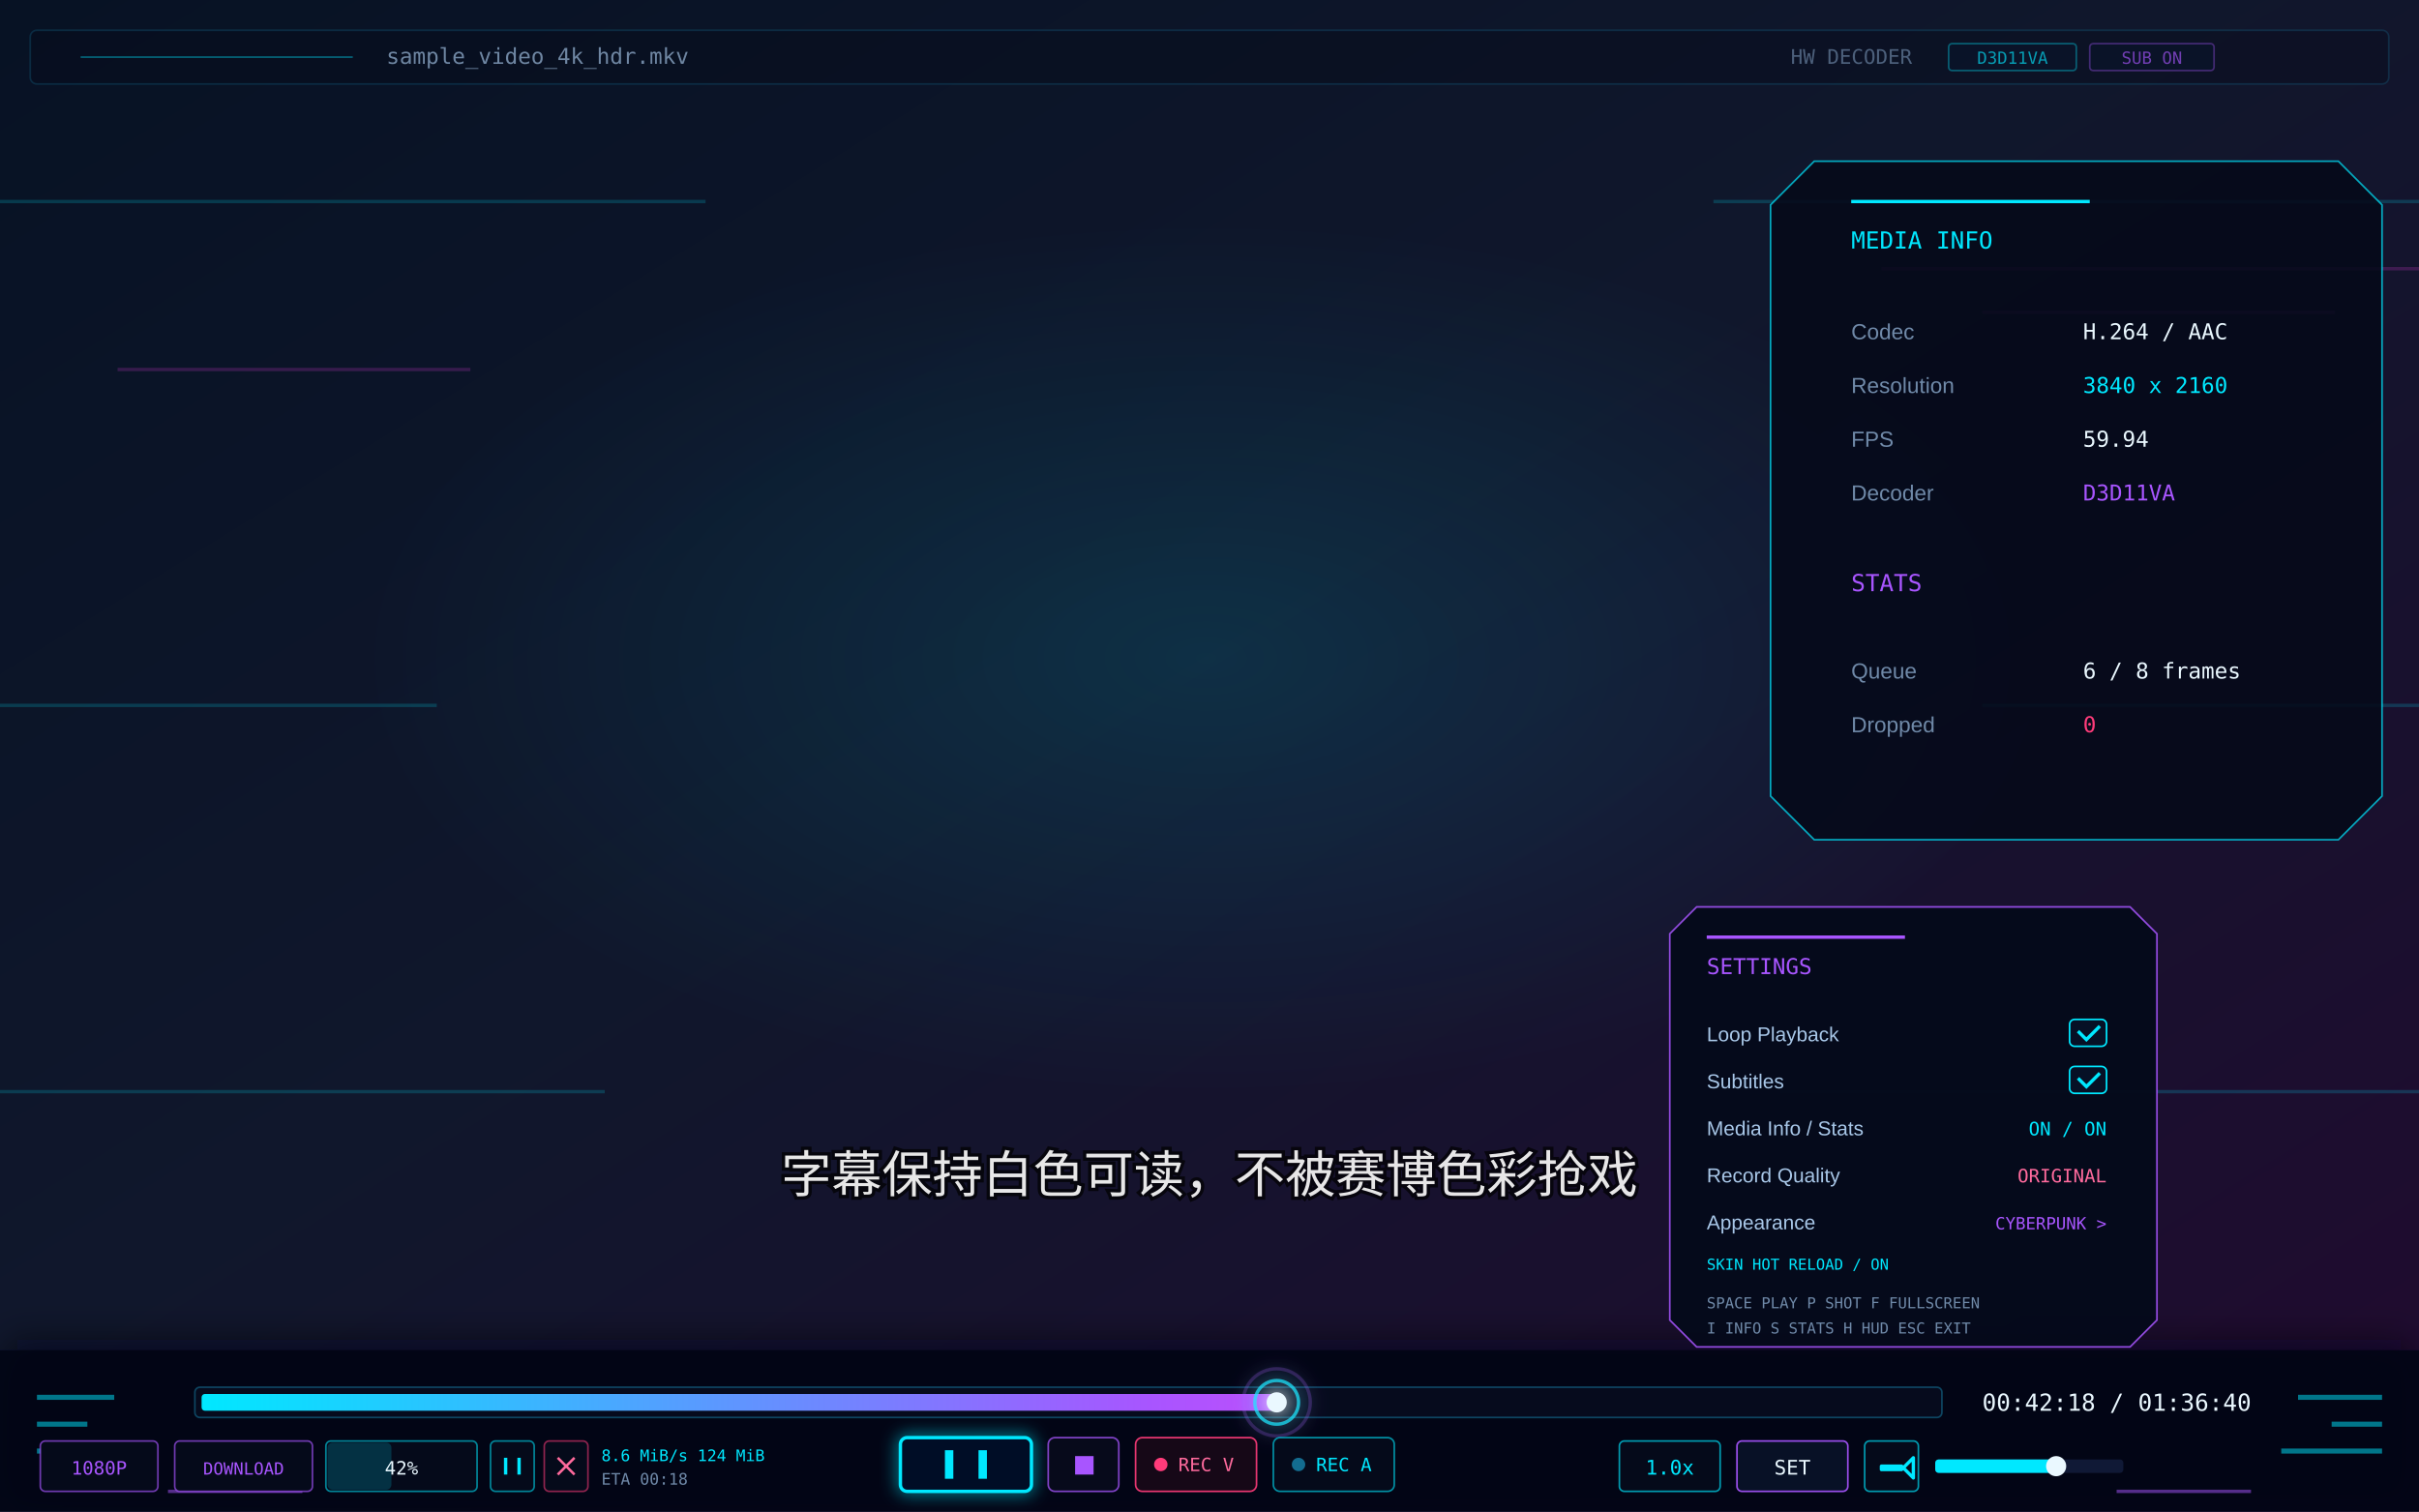
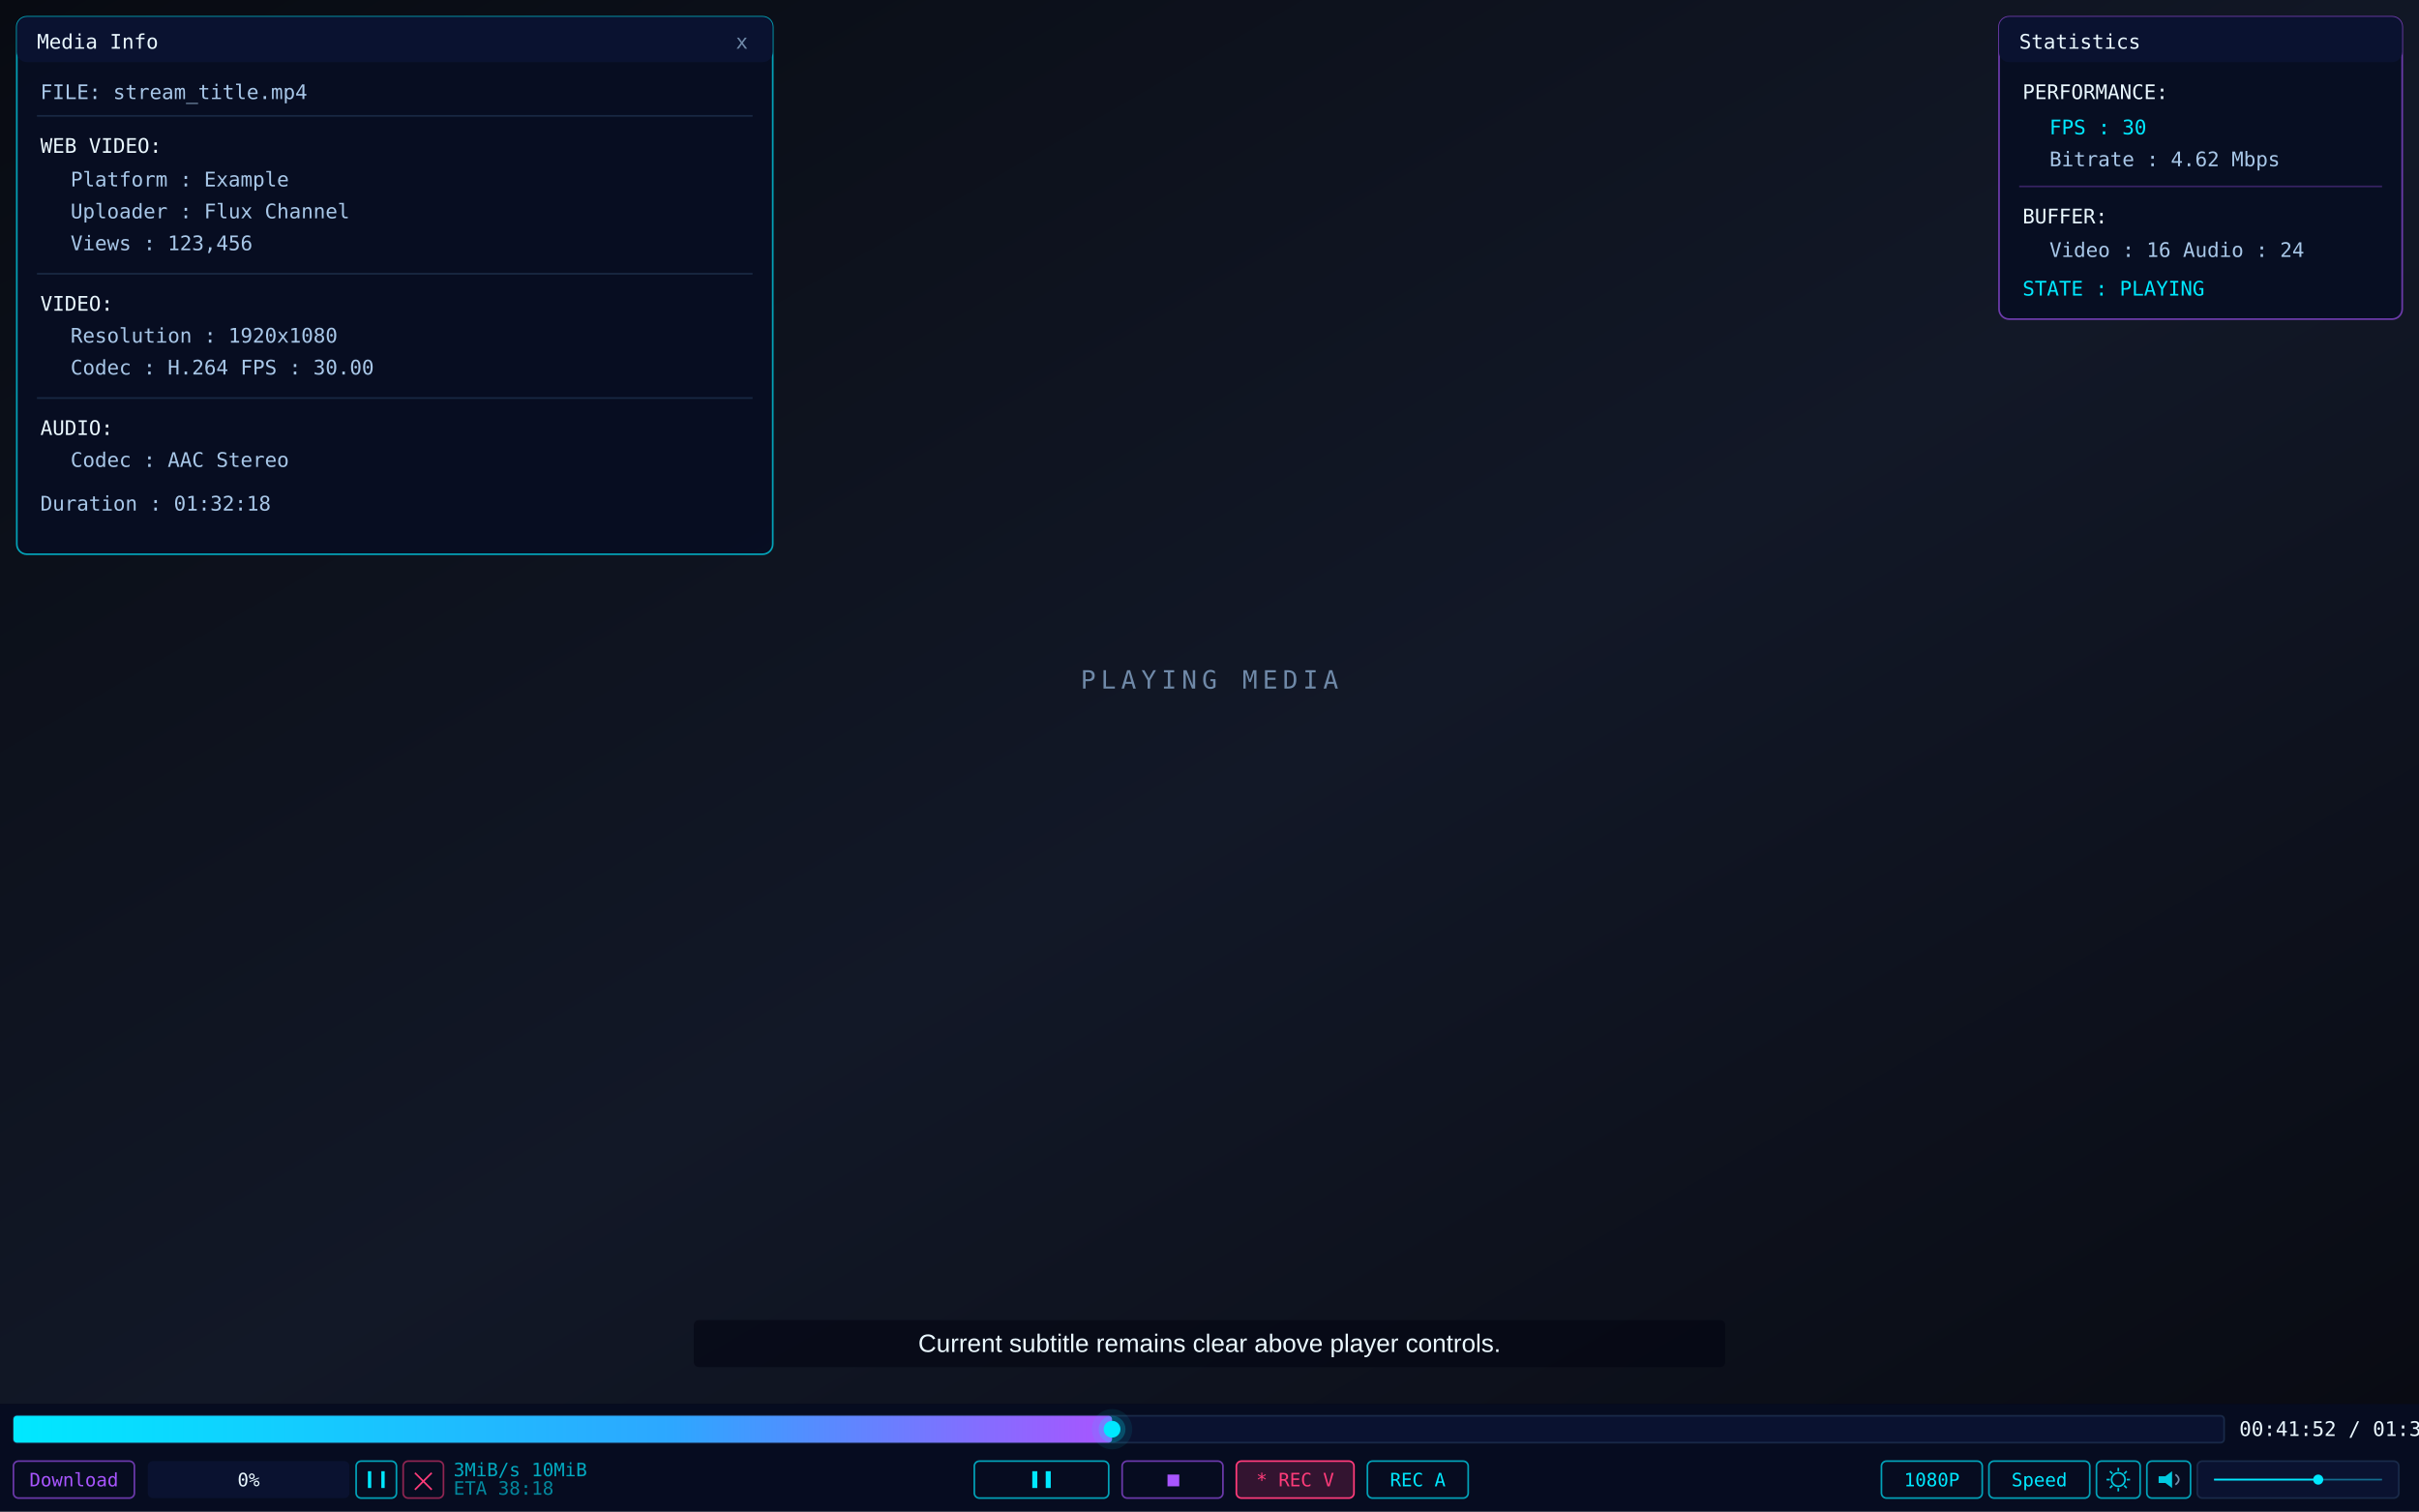
<svg xmlns="http://www.w3.org/2000/svg" width="1440" height="900" viewBox="0 0 1440 900" fill="none">
  <defs>
    <linearGradient id="video" x1="0" y1="0" x2="1" y2="1">
-       <stop stop-color="#071224" />
-       <stop offset="0.45" stop-color="#10172C" />
-       <stop offset="1" stop-color="#210A30" />
+       <stop stop-color="#080B12" />
+       <stop offset=".54" stop-color="#121827" />
+       <stop offset="1" stop-color="#090B13" />
    </linearGradient>
    <linearGradient id="rail" x1="0" y1="0" x2="1" y2="0">
      <stop stop-color="#00E8FF" stop-opacity="0" />
-       <stop offset="0.25" stop-color="#00E8FF" />
-       <stop offset="0.66" stop-color="#A855FF" />
+       <stop offset=".28" stop-color="#00E8FF" />
+       <stop offset=".72" stop-color="#A855FF" />
      <stop offset="1" stop-color="#FF3DF2" stop-opacity="0" />
    </linearGradient>
-     <linearGradient id="progress" x1="120" y1="0" x2="1030" y2="0" gradientUnits="userSpaceOnUse">
+     <linearGradient id="played" x1="0" y1="0" x2="1" y2="0">
      <stop stop-color="#00E8FF" />
-       <stop offset="0.62" stop-color="#A855FF" />
-       <stop offset="1" stop-color="#FF3DF2" />
+       <stop offset=".6" stop-color="#2DA7FF" />
+       <stop offset="1" stop-color="#A855FF" />
    </linearGradient>
-     <radialGradient id="centerGlow" cx="0" cy="0" r="1" gradientUnits="userSpaceOnUse" gradientTransform="translate(718 392) rotate(90) scale(260 500)">
-       <stop stop-color="#00E8FF" stop-opacity="0.12" />
-       <stop offset="1" stop-color="#00E8FF" stop-opacity="0" />
+     <radialGradient id="frame" cx="0" cy="0" r="1" gradientTransform="translate(730 400) scale(520 310)">
+       <stop stop-color="#2DA7FF" stop-opacity=".05" />
+       <stop offset="1" stop-color="#030511" stop-opacity="0" />
    </radialGradient>
-     <filter id="glow" x="-40%" y="-40%" width="180%" height="180%">
-       <feGaussianBlur stdDeviation="5" result="blur" />
-       <feMerge>
-         <feMergeNode in="blur" />
-         <feMergeNode in="SourceGraphic" />
-       </feMerge>
-     </filter>
-     <filter id="softGlow" x="-70%" y="-70%" width="240%" height="240%">
-       <feGaussianBlur stdDeviation="13" result="blur" />
-       <feMerge>
-         <feMergeNode in="blur" />
-         <feMergeNode in="SourceGraphic" />
-       </feMerge>
-     </filter>
  </defs>
  <rect width="1440" height="900" fill="#030511" />
-   <rect x="0" y="0" width="1440" height="900" fill="url(#video)" />
-   <rect width="1440" height="900" fill="url(#centerGlow)" />
-   <g opacity="0.18">
-     <path d="M0 120H420M1020 120H1440M0 420H260M1180 420H1440M0 650H360M1060 650H1440" stroke="#00E8FF" stroke-width="2" />
-     <path d="M1120 160H1440M1180 186H1390M70 220H280" stroke="#FF3DF2" stroke-width="2" />
+   <rect width="1440" height="836" fill="url(#video)" />
+   <rect width="1440" height="836" fill="url(#frame)" />
+   <text x="720" y="410" text-anchor="middle" font-family="Consolas, monospace" font-size="15" fill="#6F89A8" letter-spacing="3">PLAYING MEDIA</text>
+   <g font-family="Consolas, monospace" font-size="12">
+     <rect x="10" y="10" width="450" height="320" rx="6" fill="#070D22" fill-opacity=".92" stroke="#00E8FF" stroke-opacity=".68" />
+     <rect x="10" y="10" width="450" height="27" rx="6" fill="#0A1230" />
+     <text x="22" y="29" fill="#EAF8FF">Media Info</text>
+     <text x="438" y="29" fill="#6F89A8">x</text>
+     <text x="24" y="59" fill="#A8C7E8">FILE: stream_title.mp4</text>
+     <path d="M22 69H448" stroke="#5A8CBE" stroke-opacity=".22" />
+     <text x="24" y="91" fill="#EAF8FF">WEB VIDEO:</text>
+     <text x="42" y="111" fill="#A8C7E8">Platform   : Example</text>
+     <text x="42" y="130" fill="#A8C7E8">Uploader   : Flux Channel</text>
+     <text x="42" y="149" fill="#A8C7E8">Views      : 123,456</text>
+     <path d="M22 163H448" stroke="#5A8CBE" stroke-opacity=".22" />
+     <text x="24" y="185" fill="#EAF8FF">VIDEO:</text>
+     <text x="42" y="204" fill="#A8C7E8">Resolution : 1920x1080</text>
+     <text x="42" y="223" fill="#A8C7E8">Codec      : H.264  FPS : 30.00</text>
+     <path d="M22 237H448" stroke="#5A8CBE" stroke-opacity=".22" />
+     <text x="24" y="259" fill="#EAF8FF">AUDIO:</text>
+     <text x="42" y="278" fill="#A8C7E8">Codec      : AAC  Stereo</text>
+     <text x="24" y="304" fill="#A8C7E8">Duration   : 01:32:18</text>
  </g>
-   <g opacity="0.64">
-     <rect x="18" y="18" width="1404" height="32" rx="4" fill="#030715" fill-opacity="0.48" stroke="#136C8F" stroke-opacity="0.45" />
-     <path d="M48 34H210" stroke="#00E8FF" stroke-opacity="0.6" />
-     <text x="230" y="38" font-family="Share Tech Mono, Consolas, monospace" font-size="13" fill="#A8C7E8">sample_video_4k_hdr.mkv</text>
-     <text x="1066" y="38" font-family="Share Tech Mono, Consolas, monospace" font-size="12" fill="#6F89A8">HW DECODER</text>
-     <rect x="1160" y="26" width="76" height="16" rx="2" fill="#061126" stroke="#00E8FF" stroke-opacity="0.55" />
-     <text x="1198" y="38" text-anchor="middle" font-family="Share Tech Mono, Consolas, monospace" font-size="10" fill="#00E8FF">D3D11VA</text>
-     <rect x="1244" y="26" width="74" height="16" rx="2" fill="#061126" stroke="#A855FF" stroke-opacity="0.55" />
-     <text x="1281" y="38" text-anchor="middle" font-family="Share Tech Mono, Consolas, monospace" font-size="10" fill="#A855FF">SUB ON</text>
+   <g font-family="Consolas, monospace" font-size="12">
+     <rect x="1190" y="10" width="240" height="180" rx="6" fill="#070D22" fill-opacity=".92" stroke="#A855FF" stroke-opacity=".62" />
+     <rect x="1190" y="10" width="240" height="27" rx="6" fill="#0A1230" />
+     <text x="1202" y="29" fill="#EAF8FF">Statistics</text>
+     <text x="1204" y="59" fill="#EAF8FF">PERFORMANCE:</text>
+     <text x="1220" y="80" fill="#00E8FF">FPS      : 30</text>
+     <text x="1220" y="99" fill="#A8C7E8">Bitrate  : 4.62 Mbps</text>
+     <path d="M1202 111H1418" stroke="#A855FF" stroke-opacity=".3" />
+     <text x="1204" y="133" fill="#EAF8FF">BUFFER:</text>
+     <text x="1220" y="153" fill="#A8C7E8">Video : 16  Audio : 24</text>
+     <text x="1204" y="176" fill="#00E8FF">STATE : PLAYING</text>
  </g>
-   <text x="720" y="710" text-anchor="middle" font-family="Segoe UI, Arial, sans-serif" font-size="30" fill="#FFFFFF" fill-opacity="0.9" stroke="#000000" stroke-opacity="0.7" stroke-width="4" paint-order="stroke">字幕保持白色可读，不被赛博色彩抢戏</text>
-   <g filter="url(#softGlow)">
-     <path d="M0 804H1440V900H0V804Z" fill="#030715" fill-opacity="0.82" />
-     <path d="M0 804H1440" stroke="url(#rail)" stroke-width="4" />
+   <rect x="413" y="786" width="614" height="28" rx="3" fill="#030511" fill-opacity=".55" />
+   <text x="720" y="805" text-anchor="middle" font-family="Arial, sans-serif" font-size="15" fill="#EAF8FF">Current subtitle remains clear above player controls.</text>
+   <rect y="836" width="1440" height="64" fill="#070D22" fill-opacity=".92" />
+   <path d="M0 837H1440" stroke="url(#rail)" stroke-width="2" />
+   <rect x="8" y="843" width="1316" height="16" rx="2" fill="#0A1230" stroke="#5A8CBE" stroke-opacity=".22" />
+   <rect x="8" y="843" width="654" height="16" rx="2" fill="url(#played)" />
+   <circle cx="662" cy="851" r="12" fill="#00E8FF" fill-opacity=".08" />
+   <circle cx="662" cy="851" r="8" fill="#00E8FF" fill-opacity=".22" />
+   <circle cx="662" cy="851" r="5" fill="#00E8FF" />
+   <text x="1333" y="855" font-family="Consolas, monospace" font-size="12" fill="#EAF8FF">00:41:52 / 01:32:18</text>
+   <g font-family="Consolas, monospace" font-size="11">
+     <rect x="8" y="870" width="72" height="22" rx="3" stroke="#A855FF" stroke-opacity=".62" />
+     <text x="44" y="885" text-anchor="middle" fill="#A855FF">Download</text>
+     <rect x="88" y="870" width="120" height="22" rx="3" fill="#0A1230" />
+     <text x="148" y="885" text-anchor="middle" fill="#EAF8FF">0%</text>
+     <rect x="212" y="870" width="24" height="22" rx="3" stroke="#00E8FF" stroke-opacity=".68" />
+     <path d="M220 876V886M228 876V886" stroke="#00E8FF" stroke-width="2" />
+     <rect x="240" y="870" width="24" height="22" rx="3" stroke="#FF3B7A" stroke-opacity=".55" />
+     <path d="M247 877L257 887M257 877L247 887" stroke="#FF3B7A" />
+     <text x="270" y="879" fill="#00E8FF" fill-opacity=".72">3MiB/s  10MiB</text>
+     <text x="270" y="890" fill="#00E8FF" fill-opacity=".56">ETA 38:18</text>
  </g>
-   <path d="M0 804H1440V900H0V804Z" fill="#030715" fill-opacity="0.82" />
-   <path d="M0 804H1440" stroke="url(#rail)" stroke-width="4" />
-   <g opacity="0.5">
-     <path d="M22 832H68M22 848H52M22 864H76M1368 832H1418M1388 848H1418M1358 864H1418" stroke="#00E8FF" stroke-width="3" />
-     <path d="M100 888H180M1260 888H1340" stroke="#A855FF" stroke-width="2" />
+   <g font-family="Consolas, monospace" font-size="11">
+     <rect x="580" y="870" width="80" height="22" rx="3" stroke="#00E8FF" stroke-opacity=".68" />
+     <path d="M616 876V886M624 876V886" stroke="#00E8FF" stroke-width="3" />
+     <rect x="668" y="870" width="60" height="22" rx="3" stroke="#A855FF" stroke-opacity=".62" />
+     <rect x="695" y="878" width="7" height="7" fill="#A855FF" />
+     <rect x="736" y="870" width="70" height="22" rx="3" fill="#FF3B7A" fill-opacity=".18" stroke="#FF3B7A" />
+     <text x="771" y="885" text-anchor="middle" fill="#FF3B7A">* REC V</text>
+     <rect x="814" y="870" width="60" height="22" rx="3" stroke="#00E8FF" stroke-opacity=".68" />
+     <text x="844" y="885" text-anchor="middle" fill="#00E8FF">REC A</text>
  </g>
-   <rect x="116" y="826" width="1040" height="18" rx="3" fill="#060B1D" stroke="#136C8F" stroke-opacity="0.6" />
-   <rect x="120" y="830" width="640" height="10" rx="2" fill="url(#progress)" />
-   <g filter="url(#glow)">
-     <circle cx="760" cy="835" r="6" fill="#EAF8FF" />
-     <circle cx="760" cy="835" r="13" stroke="#00E8FF" stroke-opacity="0.72" stroke-width="2" />
-     <circle cx="760" cy="835" r="20" stroke="#A855FF" stroke-opacity="0.24" stroke-width="2" />
-   </g>
-   <text x="1180" y="840" font-family="Share Tech Mono, Consolas, monospace" font-size="14" fill="#EAF8FF">00:42:18 / 01:36:40</text>
-   <g>
-     <rect x="24" y="858" width="70" height="30" rx="3" fill="#050A1A" stroke="#A855FF" stroke-opacity="0.65" />
-     <text x="59" y="878" text-anchor="middle" font-family="Share Tech Mono, Consolas, monospace" font-size="11" fill="#A855FF">1080P</text>
-     <rect x="104" y="858" width="82" height="30" rx="3" fill="#050A1A" stroke="#A855FF" stroke-opacity="0.65" />
-     <text x="145" y="878" text-anchor="middle" font-family="Share Tech Mono, Consolas, monospace" font-size="10" fill="#A855FF">DOWNLOAD</text>
-     <rect x="194" y="858" width="90" height="30" rx="3" fill="#050A1A" stroke="#00E8FF" stroke-opacity="0.55" />
-     <rect x="195" y="859" width="38" height="28" rx="3" fill="#00E8FF" fill-opacity="0.18" />
-     <text x="239" y="878" text-anchor="middle" font-family="Share Tech Mono, Consolas, monospace" font-size="11" fill="#EAF8FF">42%</text>
-     <rect x="292" y="858" width="26" height="30" rx="3" fill="#050A1A" stroke="#00E8FF" stroke-opacity="0.55" />
-     <path d="M301 868V878M309 868V878" stroke="#00E8FF" stroke-width="2" />
-     <rect x="324" y="858" width="26" height="30" rx="3" fill="#050A1A" stroke="#FF3B7A" stroke-opacity="0.55" />
-     <path d="M332 868L342 878M342 868L332 878" stroke="#FF6A9D" stroke-width="1.5" />
-     <text x="358" y="870" font-family="Share Tech Mono, Consolas, monospace" font-size="9.5" fill="#00E8FF">8.6 MiB/s  124 MiB</text>
-     <text x="358" y="884" font-family="Share Tech Mono, Consolas, monospace" font-size="9.5" fill="#6F89A8">ETA 00:18</text>
-   </g>
-   <g filter="url(#glow)">
-     <rect x="536" y="856" width="78" height="32" rx="4" fill="#061126" stroke="#00E8FF" stroke-width="2" />
-     <path d="M565 866V878M585 866V878" stroke="#00E8FF" stroke-width="5" stroke-linecap="square" />
-   </g>
-   <rect x="624" y="856" width="42" height="32" rx="4" fill="#070A1B" stroke="#A855FF" stroke-opacity="0.75" />
-   <rect x="640" y="867" width="11" height="11" fill="#A855FF" />
-   <rect x="676" y="856" width="72" height="32" rx="4" fill="#160817" stroke="#FF3B7A" stroke-opacity="0.9" />
-   <circle cx="691" cy="872" r="4" fill="#FF3B7A" />
-   <text x="718" y="876" text-anchor="middle" font-family="Share Tech Mono, Consolas, monospace" font-size="11" fill="#FF6A9D">REC V</text>
-   <rect x="758" y="856" width="72" height="32" rx="4" fill="#050A1A" stroke="#00E8FF" stroke-opacity="0.6" />
-   <circle cx="773" cy="872" r="4" fill="#136C8F" />
-   <text x="800" y="876" text-anchor="middle" font-family="Share Tech Mono, Consolas, monospace" font-size="11" fill="#00E8FF">REC A</text>
-   <g>
-     <rect x="964" y="858" width="60" height="30" rx="3" fill="#050A1A" stroke="#00E8FF" stroke-opacity="0.65" />
-     <text x="994" y="878" text-anchor="middle" font-family="Share Tech Mono, Consolas, monospace" font-size="12" fill="#00E8FF">1.0x</text>
-     <rect x="1034" y="858" width="66" height="30" rx="3" fill="#081126" stroke="#A855FF" stroke-opacity="0.9" />
-     <text x="1067" y="878" text-anchor="middle" font-family="Share Tech Mono, Consolas, monospace" font-size="12" fill="#EAF8FF">SET</text>
-     <rect x="1110" y="858" width="32" height="30" rx="3" fill="#050A1A" stroke="#00E8FF" stroke-opacity="0.65" />
-     <path d="M1120 875H1132L1139 868V880L1132 873H1120Z" stroke="#00E8FF" stroke-width="2" stroke-linejoin="round" />
-     <rect x="1152" y="869" width="112" height="8" rx="2" fill="#101936" />
-     <rect x="1152" y="869" width="72" height="8" rx="2" fill="#00E8FF" />
-     <circle cx="1224" cy="873" r="6" fill="#EAF8FF" />
-   </g>
-   <g>
-     <path d="M1010 540H1268L1284 556V786L1268 802H1010L994 786V556L1010 540Z" fill="#050A1A" fill-opacity="0.96" stroke="#A855FF" stroke-opacity="0.85" />
-     <path d="M1016 558H1134" stroke="#A855FF" stroke-width="2" />
-     <text x="1016" y="580" font-family="Share Tech Mono, Consolas, monospace" font-size="13" fill="#A855FF">SETTINGS</text>
-     <path d="M1016 592H1260" stroke="url(#rail)" stroke-width="2" />
-     <text x="1016" y="620" font-family="Segoe UI, Arial, sans-serif" font-size="12" fill="#A8C7E8">Loop Playback</text>
-     <rect x="1232" y="607" width="22" height="16" rx="3" fill="#061126" stroke="#00E8FF" />
-     <path d="M1237 614L1242 619L1250 611" stroke="#00E8FF" stroke-width="2" />
-     <text x="1016" y="648" font-family="Segoe UI, Arial, sans-serif" font-size="12" fill="#A8C7E8">Subtitles</text>
-     <rect x="1232" y="635" width="22" height="16" rx="3" fill="#061126" stroke="#00E8FF" />
-     <path d="M1237 642L1242 647L1250 639" stroke="#00E8FF" stroke-width="2" />
-     <text x="1016" y="676" font-family="Segoe UI, Arial, sans-serif" font-size="12" fill="#A8C7E8">Media Info / Stats</text>
-     <text x="1254" y="676" text-anchor="end" font-family="Share Tech Mono, Consolas, monospace" font-size="11" fill="#00E8FF">ON / ON</text>
-     <text x="1016" y="704" font-family="Segoe UI, Arial, sans-serif" font-size="12" fill="#A8C7E8">Record Quality</text>
-     <text x="1254" y="704" text-anchor="end" font-family="Share Tech Mono, Consolas, monospace" font-size="11" fill="#FF6A9D">ORIGINAL</text>
-     <text x="1016" y="732" font-family="Segoe UI, Arial, sans-serif" font-size="12" fill="#A8C7E8">Appearance</text>
-     <text x="1254" y="732" text-anchor="end" font-family="Share Tech Mono, Consolas, monospace" font-size="10" fill="#A855FF">CYBERPUNK &gt;</text>
-     <text x="1016" y="756" font-family="Share Tech Mono, Consolas, monospace" font-size="9" fill="#00E8FF">SKIN HOT RELOAD / ON</text>
-     <text x="1016" y="779" font-family="Share Tech Mono, Consolas, monospace" font-size="9" fill="#6F89A8">SPACE PLAY  P SHOT  F FULLSCREEN</text>
-     <text x="1016" y="794" font-family="Share Tech Mono, Consolas, monospace" font-size="9" fill="#6F89A8">I INFO  S STATS  H HUD  ESC EXIT</text>
-   </g>
-   <g>
-     <path d="M1080 96H1392L1418 122V474L1392 500H1080L1054 474V122L1080 96Z" fill="#050A1A" fill-opacity="0.88" stroke="#00E8FF" stroke-opacity="0.7" />
-     <path d="M1102 120H1244" stroke="#00E8FF" stroke-width="2" />
-     <text x="1102" y="148" font-family="Share Tech Mono, Consolas, monospace" font-size="14" fill="#00E8FF">MEDIA INFO</text>
-     <path d="M1102 164H1368" stroke="url(#rail)" stroke-width="2" />
-     <text x="1102" y="202" font-family="Segoe UI, Arial, sans-serif" font-size="13" fill="#6F89A8">Codec</text>
-     <text x="1240" y="202" font-family="Share Tech Mono, Consolas, monospace" font-size="13" fill="#EAF8FF">H.264 / AAC</text>
-     <text x="1102" y="234" font-family="Segoe UI, Arial, sans-serif" font-size="13" fill="#6F89A8">Resolution</text>
-     <text x="1240" y="234" font-family="Share Tech Mono, Consolas, monospace" font-size="13" fill="#00E8FF">3840 x 2160</text>
-     <text x="1102" y="266" font-family="Segoe UI, Arial, sans-serif" font-size="13" fill="#6F89A8">FPS</text>
-     <text x="1240" y="266" font-family="Share Tech Mono, Consolas, monospace" font-size="13" fill="#EAF8FF">59.94</text>
-     <text x="1102" y="298" font-family="Segoe UI, Arial, sans-serif" font-size="13" fill="#6F89A8">Decoder</text>
-     <text x="1240" y="298" font-family="Share Tech Mono, Consolas, monospace" font-size="13" fill="#A855FF">D3D11VA</text>
-     <text x="1102" y="352" font-family="Share Tech Mono, Consolas, monospace" font-size="14" fill="#A855FF">STATS</text>
-     <path d="M1102 368H1368" stroke="url(#rail)" stroke-width="2" />
-     <text x="1102" y="404" font-family="Segoe UI, Arial, sans-serif" font-size="13" fill="#6F89A8">Queue</text>
-     <text x="1240" y="404" font-family="Share Tech Mono, Consolas, monospace" font-size="13" fill="#EAF8FF">6 / 8 frames</text>
-     <text x="1102" y="436" font-family="Segoe UI, Arial, sans-serif" font-size="13" fill="#6F89A8">Dropped</text>
-     <text x="1240" y="436" font-family="Share Tech Mono, Consolas, monospace" font-size="13" fill="#FF3B7A">0</text>
+   <g font-family="Consolas, monospace" font-size="11">
+     <rect x="1120" y="870" width="60" height="22" rx="3" stroke="#00E8FF" stroke-opacity=".68" />
+     <text x="1150" y="885" text-anchor="middle" fill="#00E8FF">1080P</text>
+     <rect x="1184" y="870" width="60" height="22" rx="3" stroke="#00E8FF" stroke-opacity=".68" />
+     <text x="1214" y="885" text-anchor="middle" fill="#00E8FF">Speed</text>
+     <rect x="1248" y="870" width="26" height="22" rx="3" stroke="#00E8FF" stroke-opacity=".68" />
+     <g stroke="#00E8FF" stroke-opacity=".86" fill="none">
+       <circle cx="1261" cy="881" r="4" />
+       <path d="M1261 874V876M1261 886V888M1254 881H1256M1266 881H1268M1256 876L1257.5 877.5M1264.5 884.5L1266 886M1266 876L1264.5 877.5M1257.5 884.5L1256 886" />
+     </g>
+     <rect x="1278" y="870" width="26" height="22" rx="3" stroke="#00E8FF" stroke-opacity=".68" />
+     <path d="M1285 879H1289L1293 876V886L1289 883H1285Z" fill="#00E8FF" fill-opacity=".86" />
+     <path d="M1295 878Q1299 881 1295 884" stroke="#A8C7E8" stroke-opacity=".7" />
+     <rect x="1308" y="870" width="120" height="22" rx="3" fill="#0A1230" stroke="#5A8CBE" stroke-opacity=".22" />
+     <path d="M1318 881H1418" stroke="#136C8F" />
+     <path d="M1318 881H1380" stroke="#00E8FF" />
+     <circle cx="1380" cy="881" r="3" fill="#00E8FF" />
  </g>
</svg>
